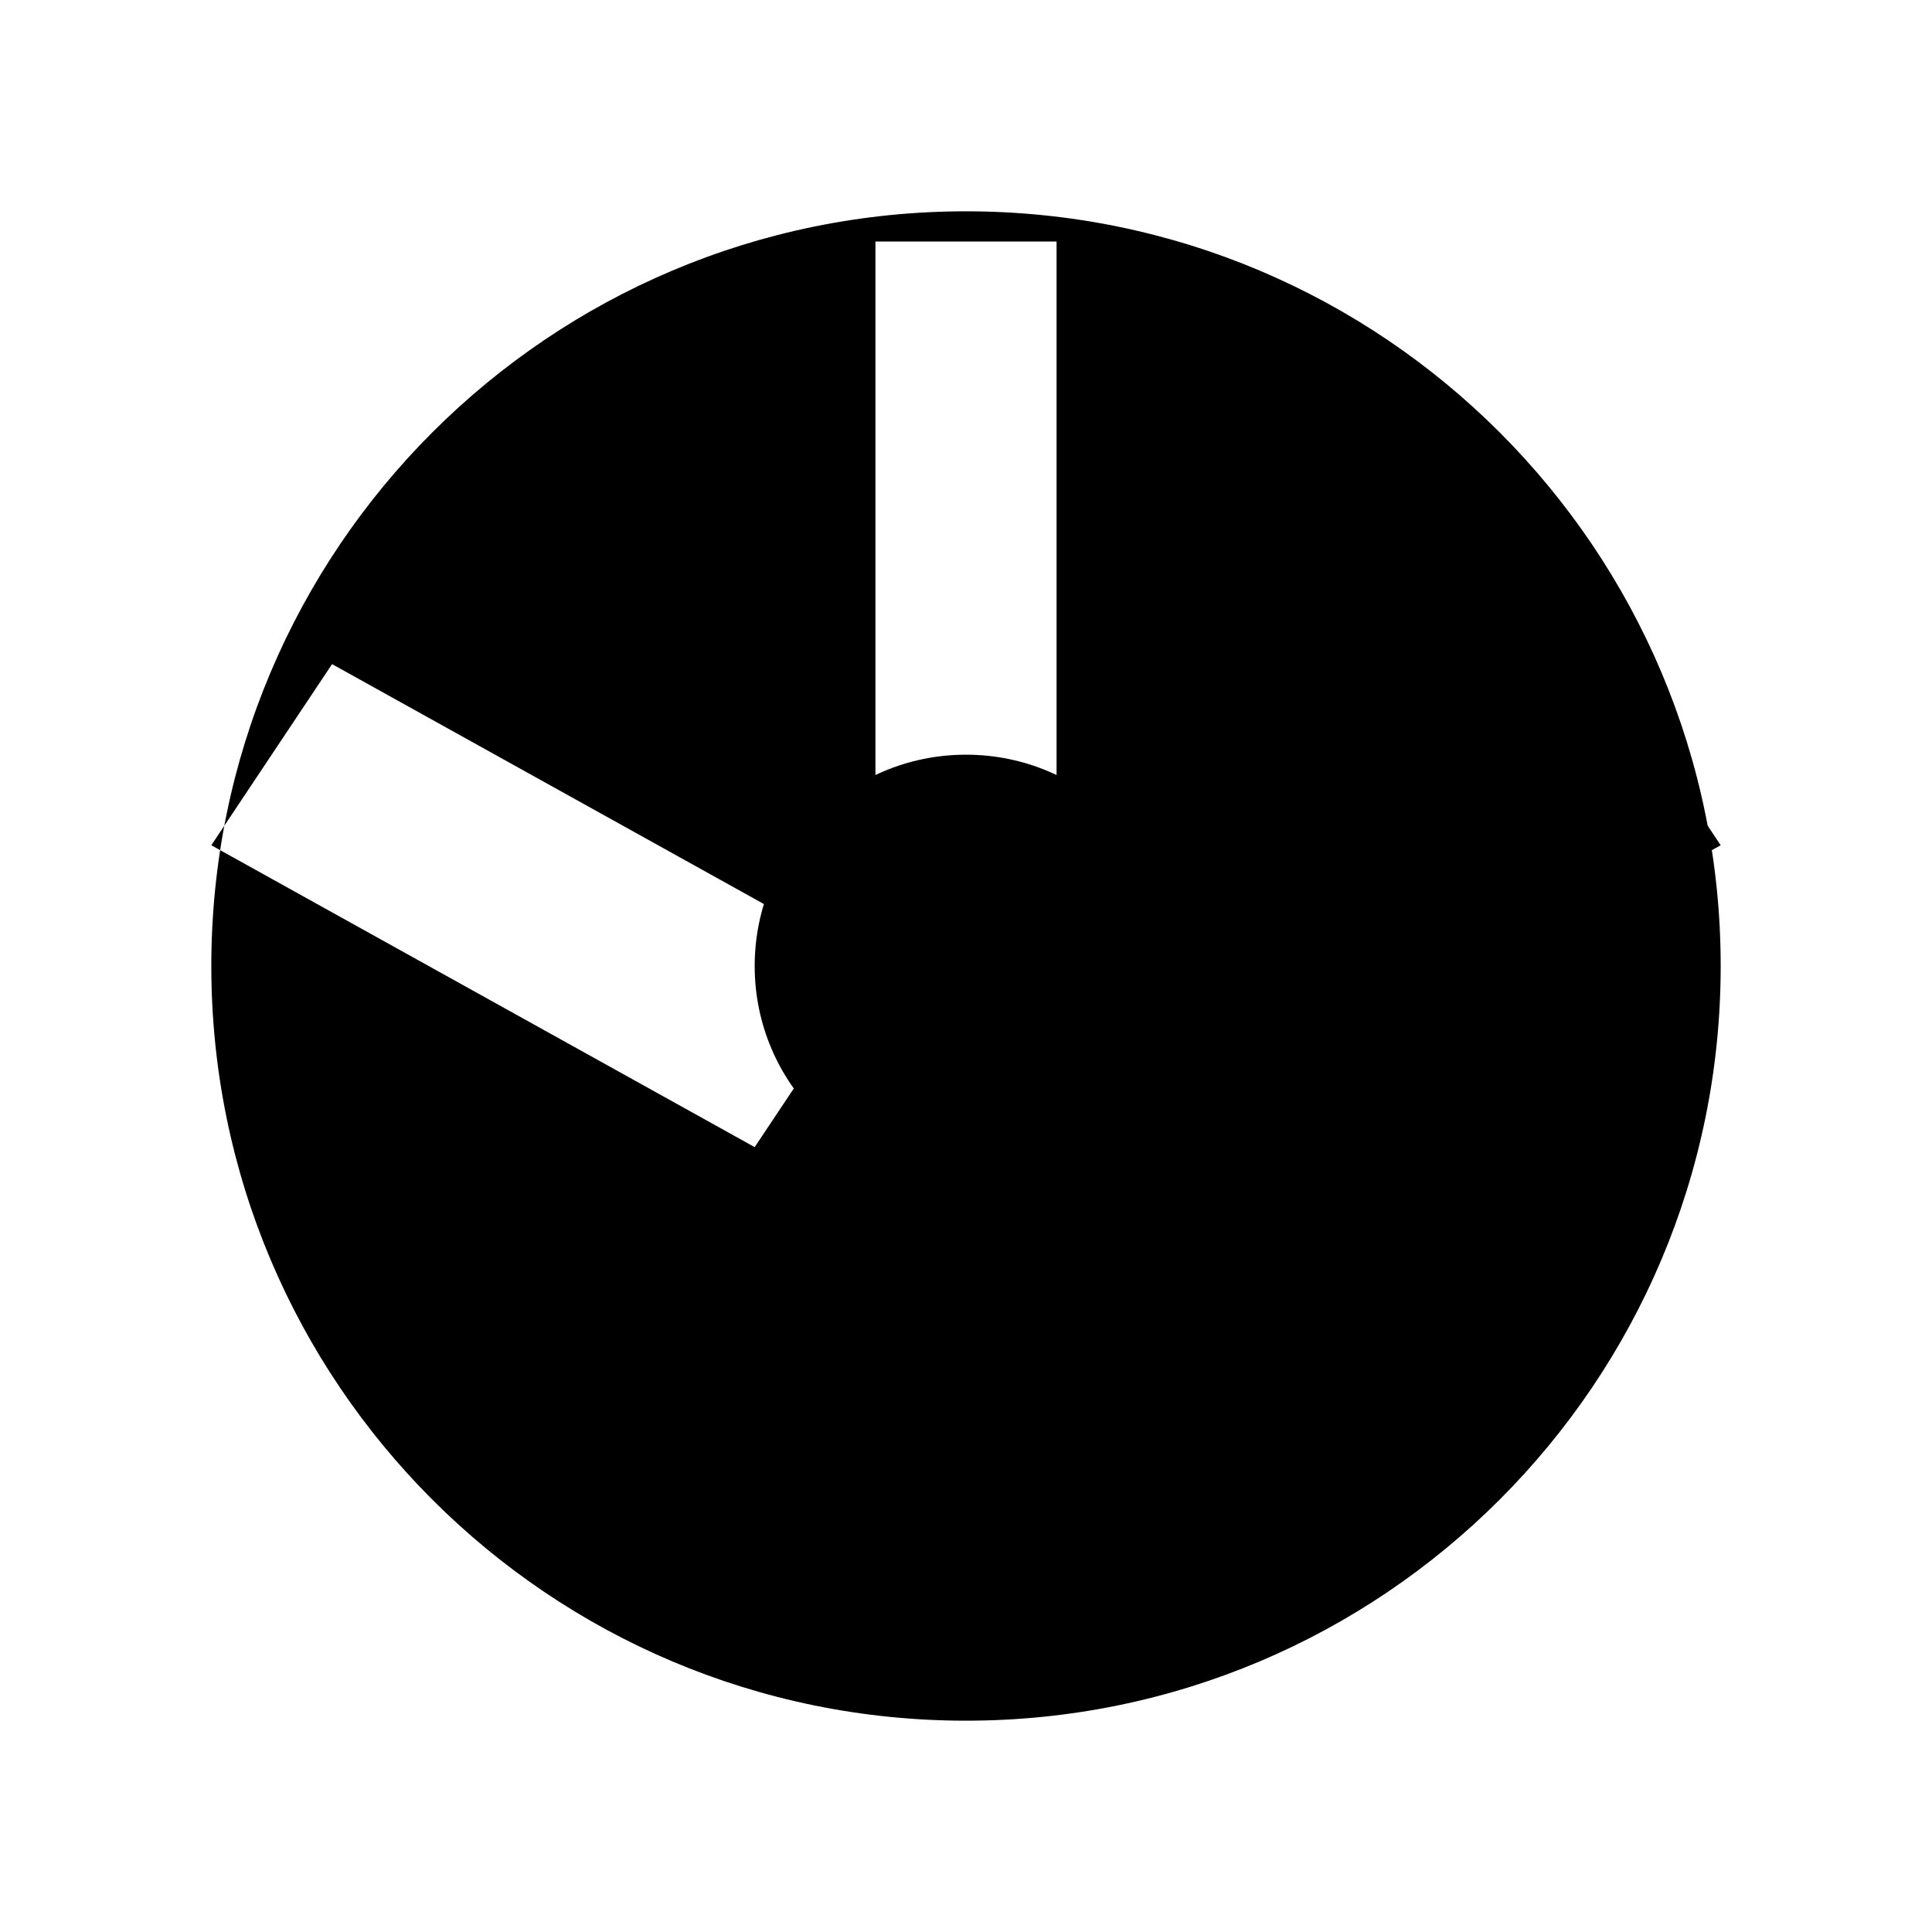
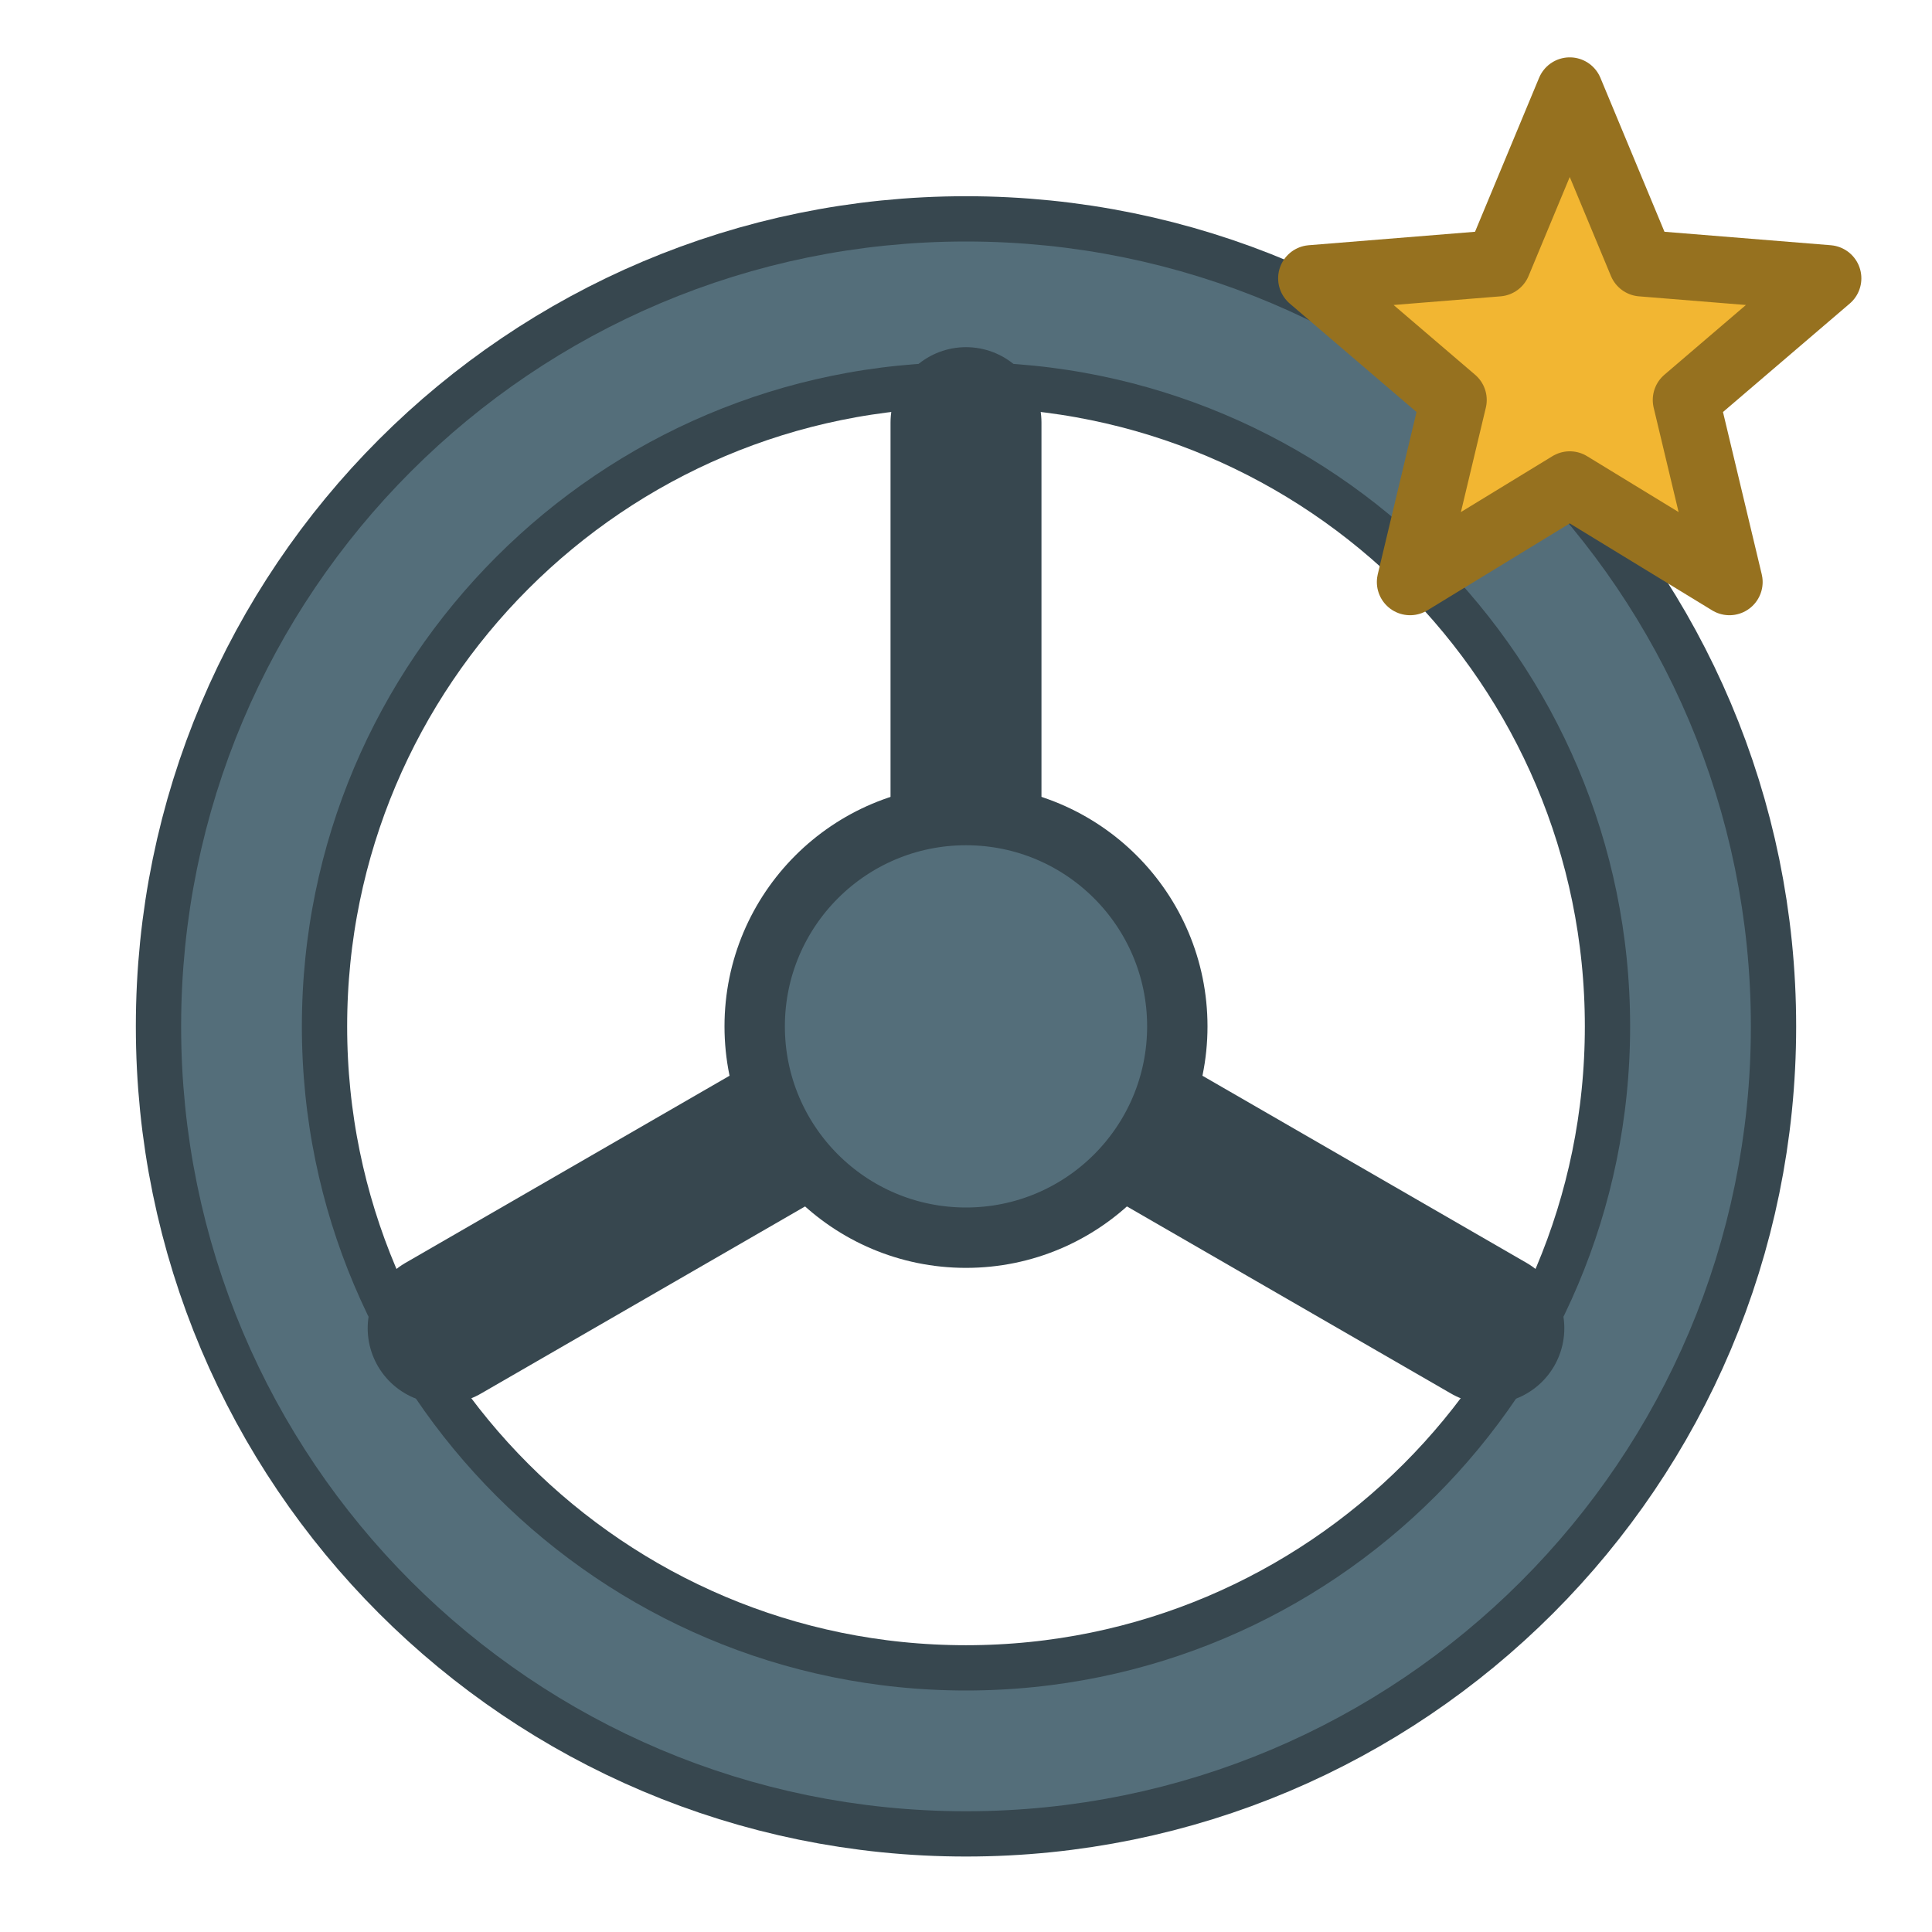
<svg xmlns="http://www.w3.org/2000/svg" viewBox="0 0 64 64">
-   <path d="M7 32A25 25 0 1 0 57 32A25 25 0 1 0 7 32Z M25 32A7 7 0 1 0 39 32A7 7 0 1 0 25 32Z M29 8H35V29H29Z M11 22L29 32L25 38L7 28Z M53 22L35 32L39 38L57 28Z" />
+   <circle cx="32" cy="34" r="24" fill="none" stroke="#37474f" stroke-width="7" />
+   <circle cx="32" cy="34" r="24" fill="none" stroke="#546e7a" stroke-width="4" />
+   <line x1="32" y1="34" x2="32" y2="14" fill="none" stroke="#37474f" stroke-width="5" stroke-linecap="round" />
+   <line x1="32" y1="34" x2="49.32" y2="44" fill="none" stroke="#37474f" stroke-width="5" stroke-linecap="round" />
+   <line x1="32" y1="34" x2="14.68" y2="44" fill="none" stroke="#37474f" stroke-width="5" stroke-linecap="round" />
+   <circle cx="32" cy="34" r="7" fill="#546e7a" stroke="#37474f" stroke-width="2" />
+   <polygon points="52,3 54.38,8.72 60.56,9.22 55.85,13.25 57.29,19.28 52,16.05 46.71,19.28 48.15,13.25 43.44,9.22 49.62,8.72" fill="#f2b632" stroke="#96711f" stroke-width="2.2" stroke-linejoin="round" />
</svg>
